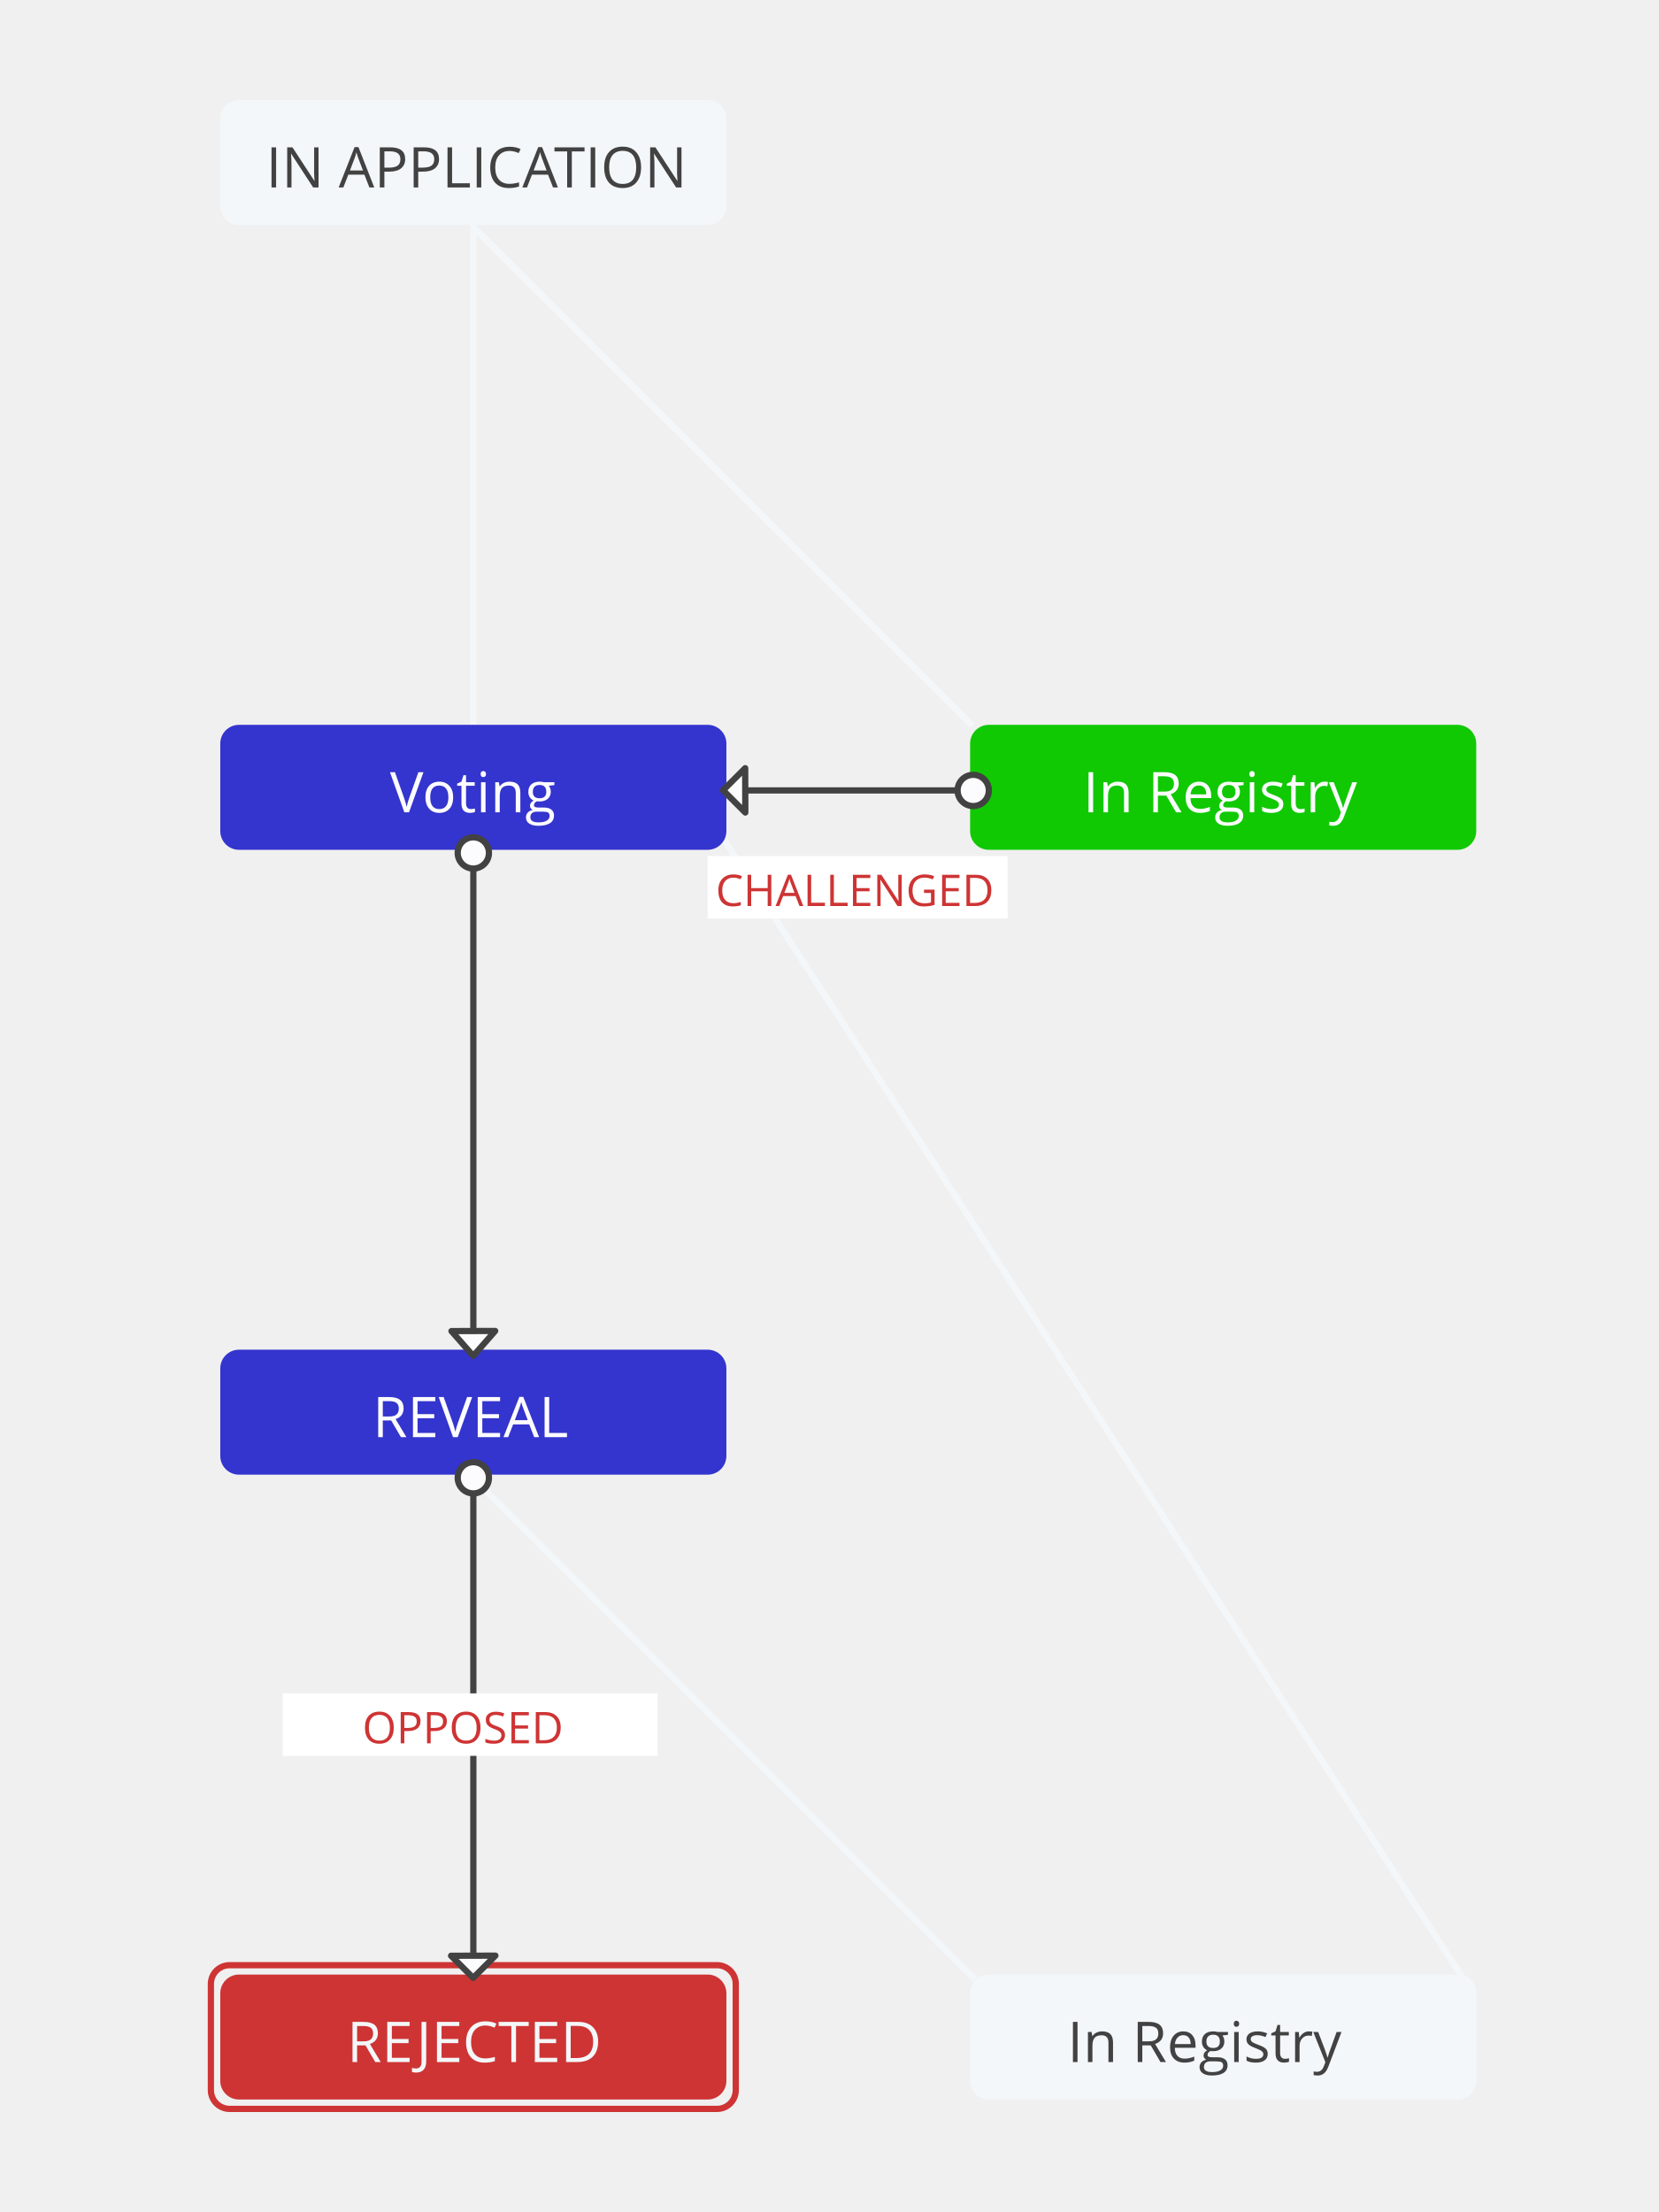
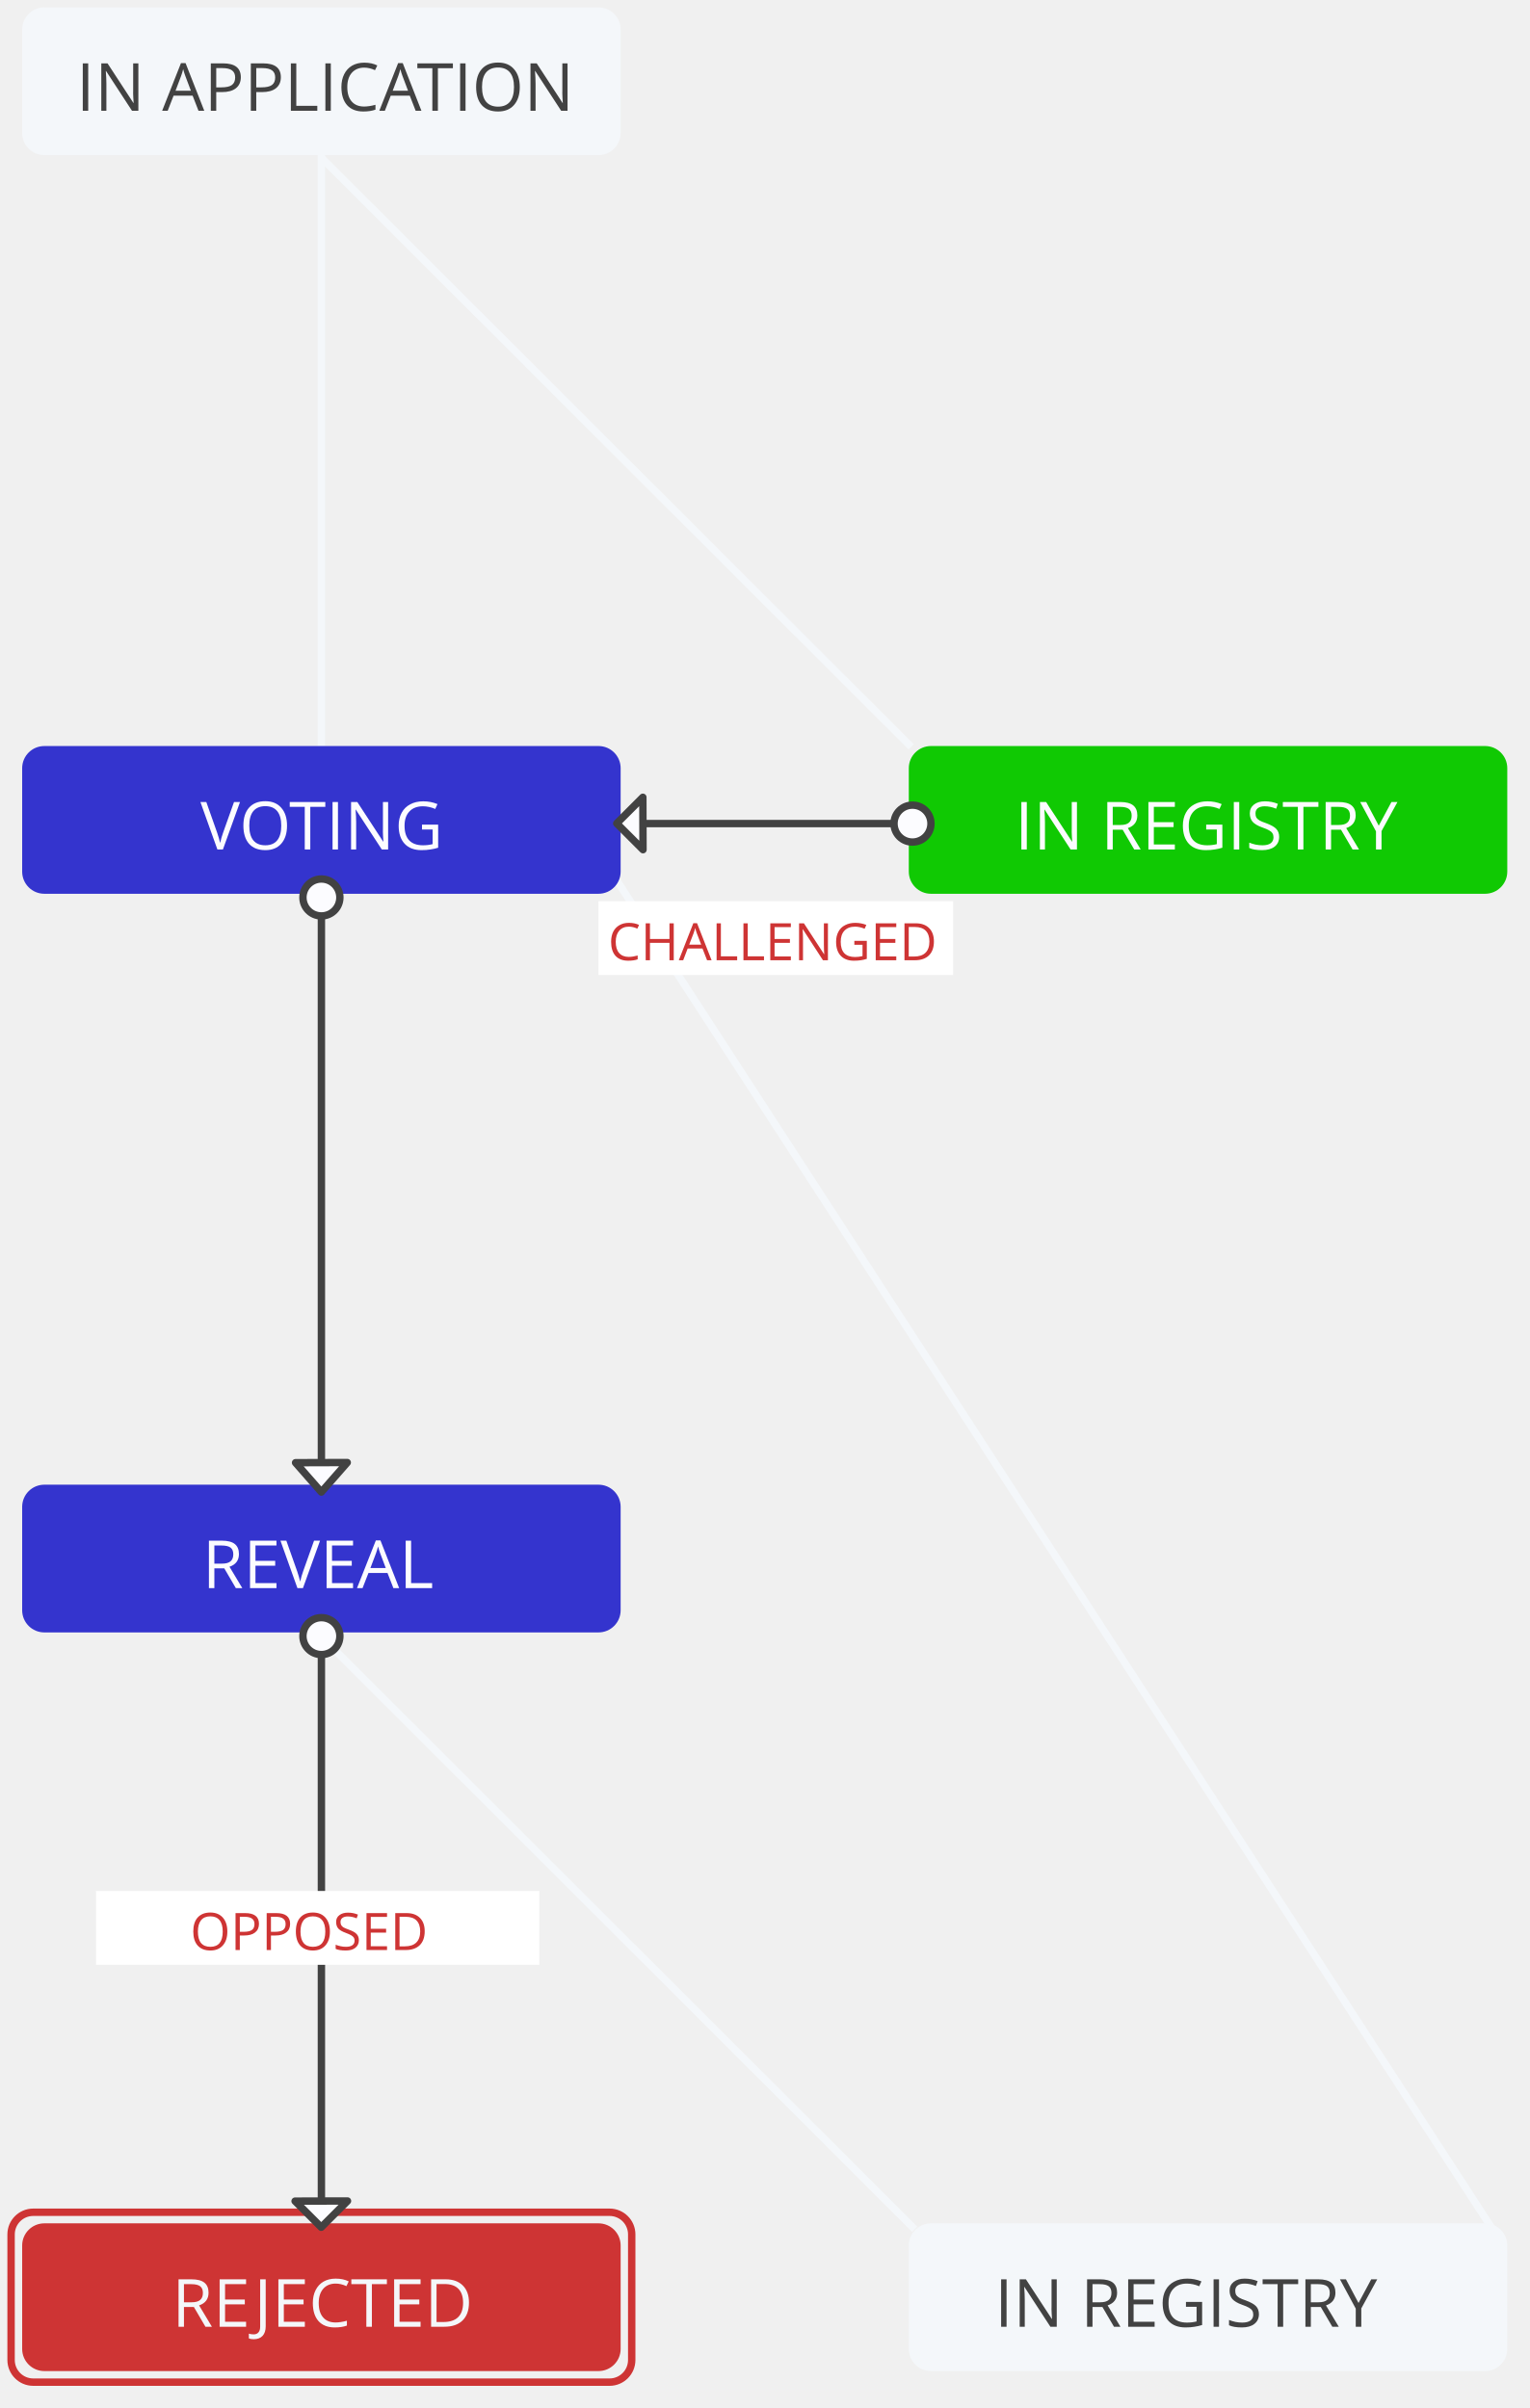
- <svg xmlns="http://www.w3.org/2000/svg" width="300px" height="400px" viewBox="0 0 231 354" version="1.1">
+ <svg xmlns="http://www.w3.org/2000/svg" width="207px" height="326px" viewBox="0 0 207 326" version="1.1">
  <defs />
-   <g id="Stage-Maps" stroke="none" stroke-width="1" fill="none" fill-rule="evenodd">
-     <g id="map_in_registry_no_id_rejected">
-       <path d="M152.023,115.936 L163.46,335.06" id="Line" stroke="#F4F7FA" stroke-linecap="square" transform="translate(157.7414, 225.4982) rotate(-210) translate(-157.7414, -225.4982) " />
-       <rect id="Rectangle-11-Copy-2" fill="#3434CE" x="18" y="216" width="81" height="20" rx="3" />
-       <text id="REVEAL" font-family="Open Sans, sans-serif" font-size="9" font-weight="500" fill="#FCFCFF">
-         <tspan x="42.387" y="230">REVEAL</tspan>
+   <g id="map_in_registry_no_id_rejected" stroke="none" stroke-width="1" fill="none" fill-rule="evenodd">
+     <g id="Group-3" transform="translate(1, 1)">
+       <path d="M136.023,99.936 L147.46,319.06" id="Line" stroke="#F4F7FA" stroke-linecap="square" transform="translate(141.7414, 209.4982) rotate(-210) translate(-141.7414, -209.4982) " />
+       <rect id="Rectangle-11-Copy-2" fill="#3434CE" x="2" y="200" width="81" height="20" rx="3" />
+       <text id="REVEAL" font-family="OpenSans-SemiBold, Open Sans" font-size="9" font-weight="500" fill="#FCFCFF">
+         <tspan x="26.387" y="214">REVEAL</tspan>
      </text>
-       <path d="M58.5,35.5 L58.5,115.5" id="Line" stroke="#F4F7FA" stroke-linecap="square" />
-       <rect id="Rectangle-11" fill="#F4F7FA" x="18" y="16" width="81" height="20" rx="3" />
-       <text id="IN-APPLICATION" font-family="Open Sans, sans-serif" font-size="9" font-weight="normal" fill="#424242">
-         <tspan x="25.314" y="30">IN APPLICATION</tspan>
+       <path d="M42.5,19.5 L42.5,99.5" id="Line" stroke="#F4F7FA" stroke-linecap="square" />
+       <rect id="Rectangle-11" fill="#F4F7FA" x="2" y="0" width="81" height="20" rx="3" />
+       <text id="IN-APPLICATION" font-family="OpenSans-Regular, Open Sans" font-size="9" font-weight="normal" fill="#424242">
+         <tspan x="9.314" y="14">IN APPLICATION</tspan>
      </text>
-       <path d="M58.476,36.33 L138.319,116.103 L58.476,36.33 Z" id="Line" stroke="#F4F7FA" stroke-linecap="square" />
-       <path d="M98.492,220.12 L98.542,332.985" id="Line" stroke="#F4F7FA" stroke-linecap="square" transform="translate(98.51718, 276.5525) rotate(-45) translate(-98.51718, -276.5525) " />
-       <rect id="Rectangle-11-Copy-3" fill="#CE3434" x="18" y="316" width="81" height="20" rx="3" />
-       <rect id="Rectangle-11-Copy-6" stroke="#CE3434" x="16.5" y="314.5" width="84" height="23" rx="3" />
-       <text id="REJECTED" font-family="Open Sans, sans-serif" font-size="9" font-weight="500" fill="#F4F7FA">
-         <tspan x="38.273" y="330">REJECTED</tspan>
+       <path d="M42.476,20.33 L122.319,100.103 L42.476,20.33 Z" id="Line" stroke="#F4F7FA" stroke-linecap="square" />
+       <path d="M82.492,204.12 L82.542,316.985" id="Line" stroke="#F4F7FA" stroke-linecap="square" transform="translate(82.51718, 260.5525) rotate(-45) translate(-82.51718, -260.5525) " />
+       <rect id="Rectangle-11-Copy-3" fill="#CE3434" x="2" y="300" width="81" height="20" rx="3" />
+       <rect id="Rectangle-11-Copy-6" stroke="#CE3434" x="0.5" y="298.5" width="84" height="23" rx="3" />
+       <text id="REJECTED" font-family="OpenSans-SemiBold, Open Sans" font-size="9" font-weight="500" fill="#F4F7FA">
+         <tspan x="22.273" y="314">REJECTED</tspan>
      </text>
-       <rect id="Rectangle-11-Copy" fill="#3434CE" x="18" y="116" width="81" height="20" rx="3" />
-       <text id="Voting" font-family="Open Sans, sans-serif" font-size="9" font-weight="500" fill="#FCFCFF">
-         <tspan x="45.159" y="130">Voting</tspan>
+       <rect id="Rectangle-11-Copy" fill="#3434CE" x="2" y="100" width="81" height="20" rx="3" />
+       <text id="Voting" font-family="OpenSans-SemiBold, Open Sans" font-size="9" font-weight="500" fill="#FCFCFF">
+         <tspan x="26.125" y="114">VOTING</tspan>
      </text>
-       <rect id="Rectangle-11-Copy-5" fill="#F4F7FA" x="138" y="316" width="81" height="20" rx="3" />
-       <text id="In-Registry" font-family="Open Sans, sans-serif" font-size="9" font-weight="normal" fill="#424242">
-         <tspan x="153.565" y="330">In Registry</tspan>
+       <rect id="Rectangle-11-Copy-5" fill="#F4F7FA" x="122" y="300" width="81" height="20" rx="3" />
+       <text id="In-Registry" font-family="OpenSans-Regular, Open Sans" font-size="9" font-weight="normal" fill="#424242">
+         <tspan x="133.607" y="314">IN REGISTRY</tspan>
      </text>
-       <rect id="Rectangle-11-Copy-4" fill="#10C903" x="138" y="116" width="81" height="20" rx="3" />
-       <text id="In-Registry" font-family="Open Sans, sans-serif" font-size="9" font-weight="500" fill="#FCFCFF">
-         <tspan x="156.063" y="130">In Registry</tspan>
+       <rect id="Rectangle-11-Copy-4" fill="#10C903" x="122" y="100" width="81" height="20" rx="3" />
+       <text id="In-Registry" font-family="OpenSans-SemiBold, Open Sans" font-size="9" font-weight="500" fill="#FCFCFF">
+         <tspan x="136.345" y="114">IN REGISTRY</tspan>
      </text>
-       <g id="Group-4" transform="translate(96, 137)">
+       <g id="Group-4" transform="translate(80, 121)">
        <rect id="Rectangle-12" fill="#FFFFFF" x="0" y="0" width="48" height="10" />
-         <text id="CHALLENGED" font-family="Open Sans, sans-serif" font-size="7" font-weight="500" fill="#CE3434">
+         <text id="CHALLENGED" font-family="OpenSans-SemiBold, Open Sans" font-size="7" font-weight="500" fill="#CE3434">
          <tspan x="1.288" y="8">CHALLENGED</tspan>
        </text>
      </g>
-       <g id="Group" transform="translate(119.5, 126.5) rotate(-270) translate(-119.5, -126.5) translate(115, 105)" stroke="#424242">
+       <g id="Group" transform="translate(103.5, 110.5) rotate(-270) translate(-103.5, -110.5) translate(99, 89)" stroke="#424242">
        <path d="M4.5,3.487 L4.5,41.5" id="Line" stroke-linecap="square" />
        <circle id="Oval-2" fill="#FCFCFF" cx="4.5" cy="2.5" r="2.5" />
        <polygon id="Path-4" fill="#FCFCFF" stroke-linecap="round" stroke-linejoin="round" points="8.032 38.973 4.475 42.531 0.937 38.993" />
      </g>
-       <g id="Group-2" transform="translate(55, 134)" stroke="#424242">
+       <g id="Group-2" transform="translate(39, 118)" stroke="#424242">
        <path d="M3.5,2.5 L3.5,82.5" id="Line" stroke-linecap="square" />
        <circle id="Oval-2" fill="#FCFCFF" cx="3.5" cy="2.5" r="2.5" />
        <polygon id="Path-4" fill="#FCFCFF" stroke-linecap="round" stroke-linejoin="round" points="7 79 3.49 83 0 79.022" />
      </g>
-       <g id="Group-Copy-2" transform="translate(54, 234)" stroke="#424242">
+       <g id="Group-Copy-2" transform="translate(38, 218)" stroke="#424242">
        <path d="M4.5,1.5 L4.5,81.5" id="Line" stroke-linecap="square" />
        <polygon id="Path-4" fill="#FCFCFF" stroke-linecap="round" stroke-linejoin="round" points="8.032 78.973 4.475 82.531 0.937 78.993" />
        <circle id="Oval-2" fill="#FCFCFF" cx="4.5" cy="2.5" r="2.5" />
      </g>
-       <g id="Group-4-Copy-2" transform="translate(28, 271)">
+       <g id="Group-4-Copy-2" transform="translate(12, 255)">
        <rect id="Rectangle-12" fill="#FFFFFF" x="0" y="0" width="60" height="10" />
-         <text id="OPPOSED" font-family="Open Sans, sans-serif" font-size="7" font-weight="500" fill="#CE3434">
+         <text id="OPPOSED" font-family="OpenSans-SemiBold, Open Sans" font-size="7" font-weight="500" fill="#CE3434">
          <tspan x="12.737" y="8">OPPOSED</tspan>
        </text>
      </g>
    </g>
  </g>
</svg>
